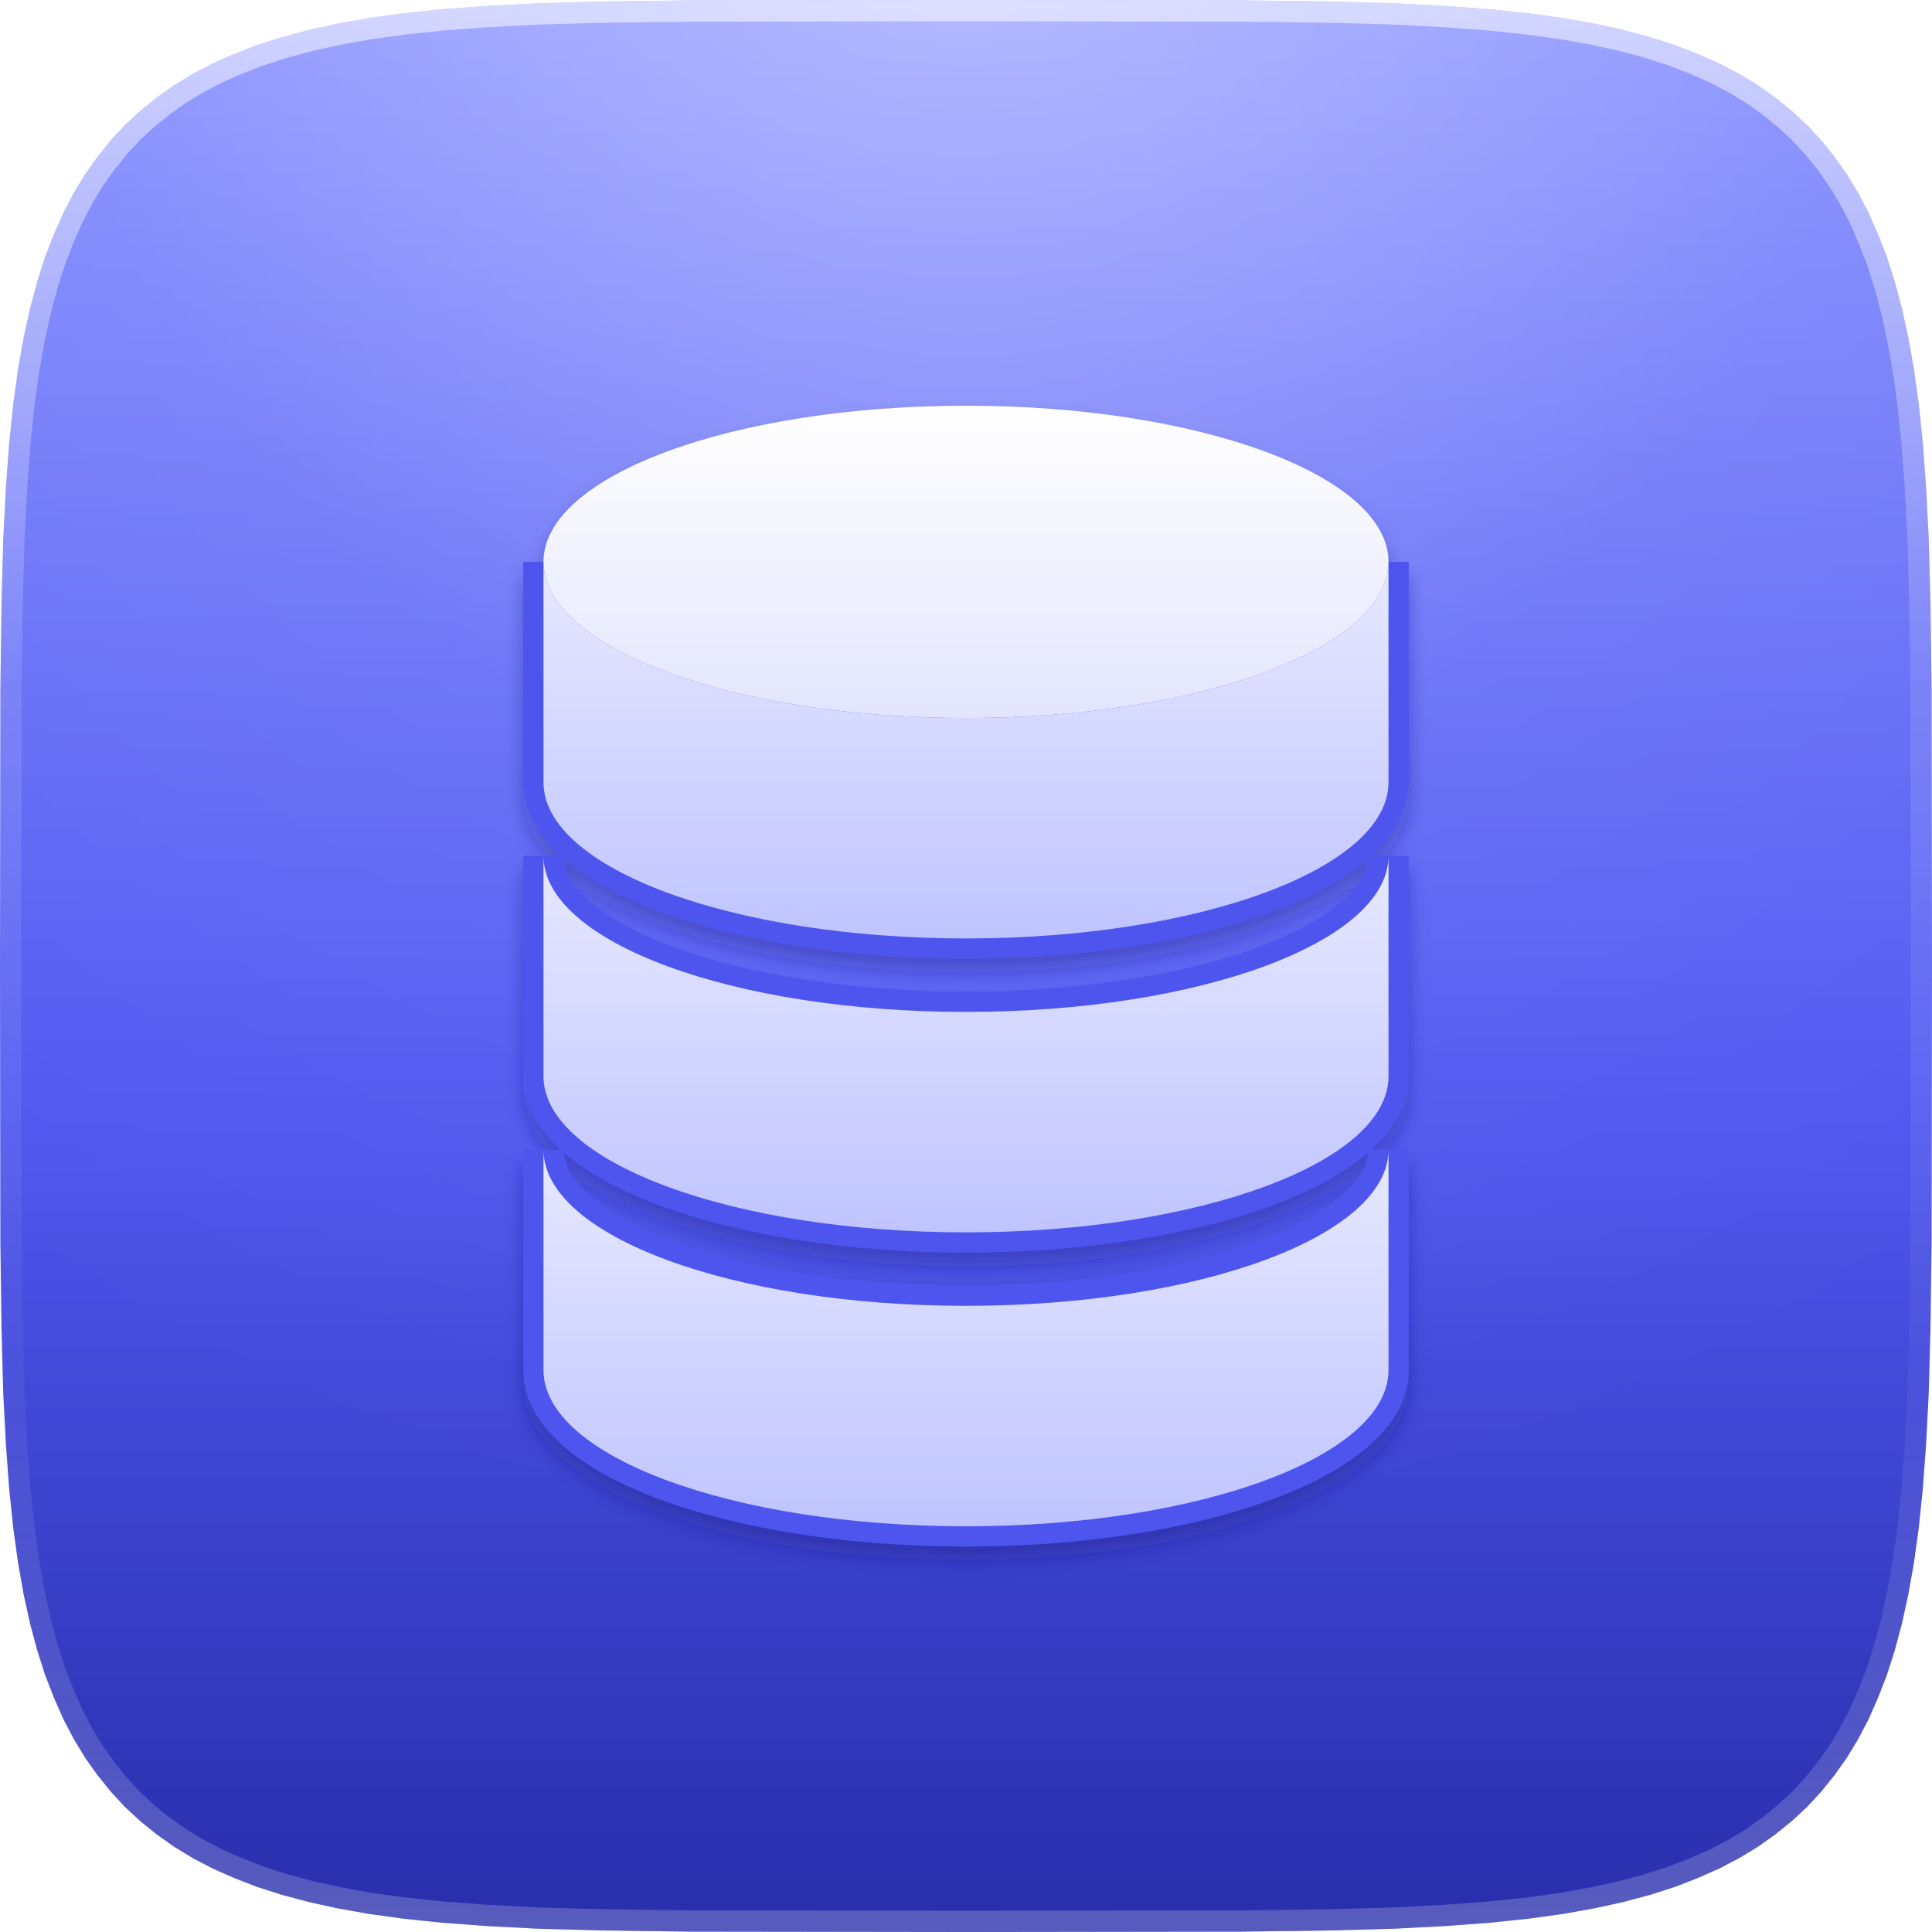
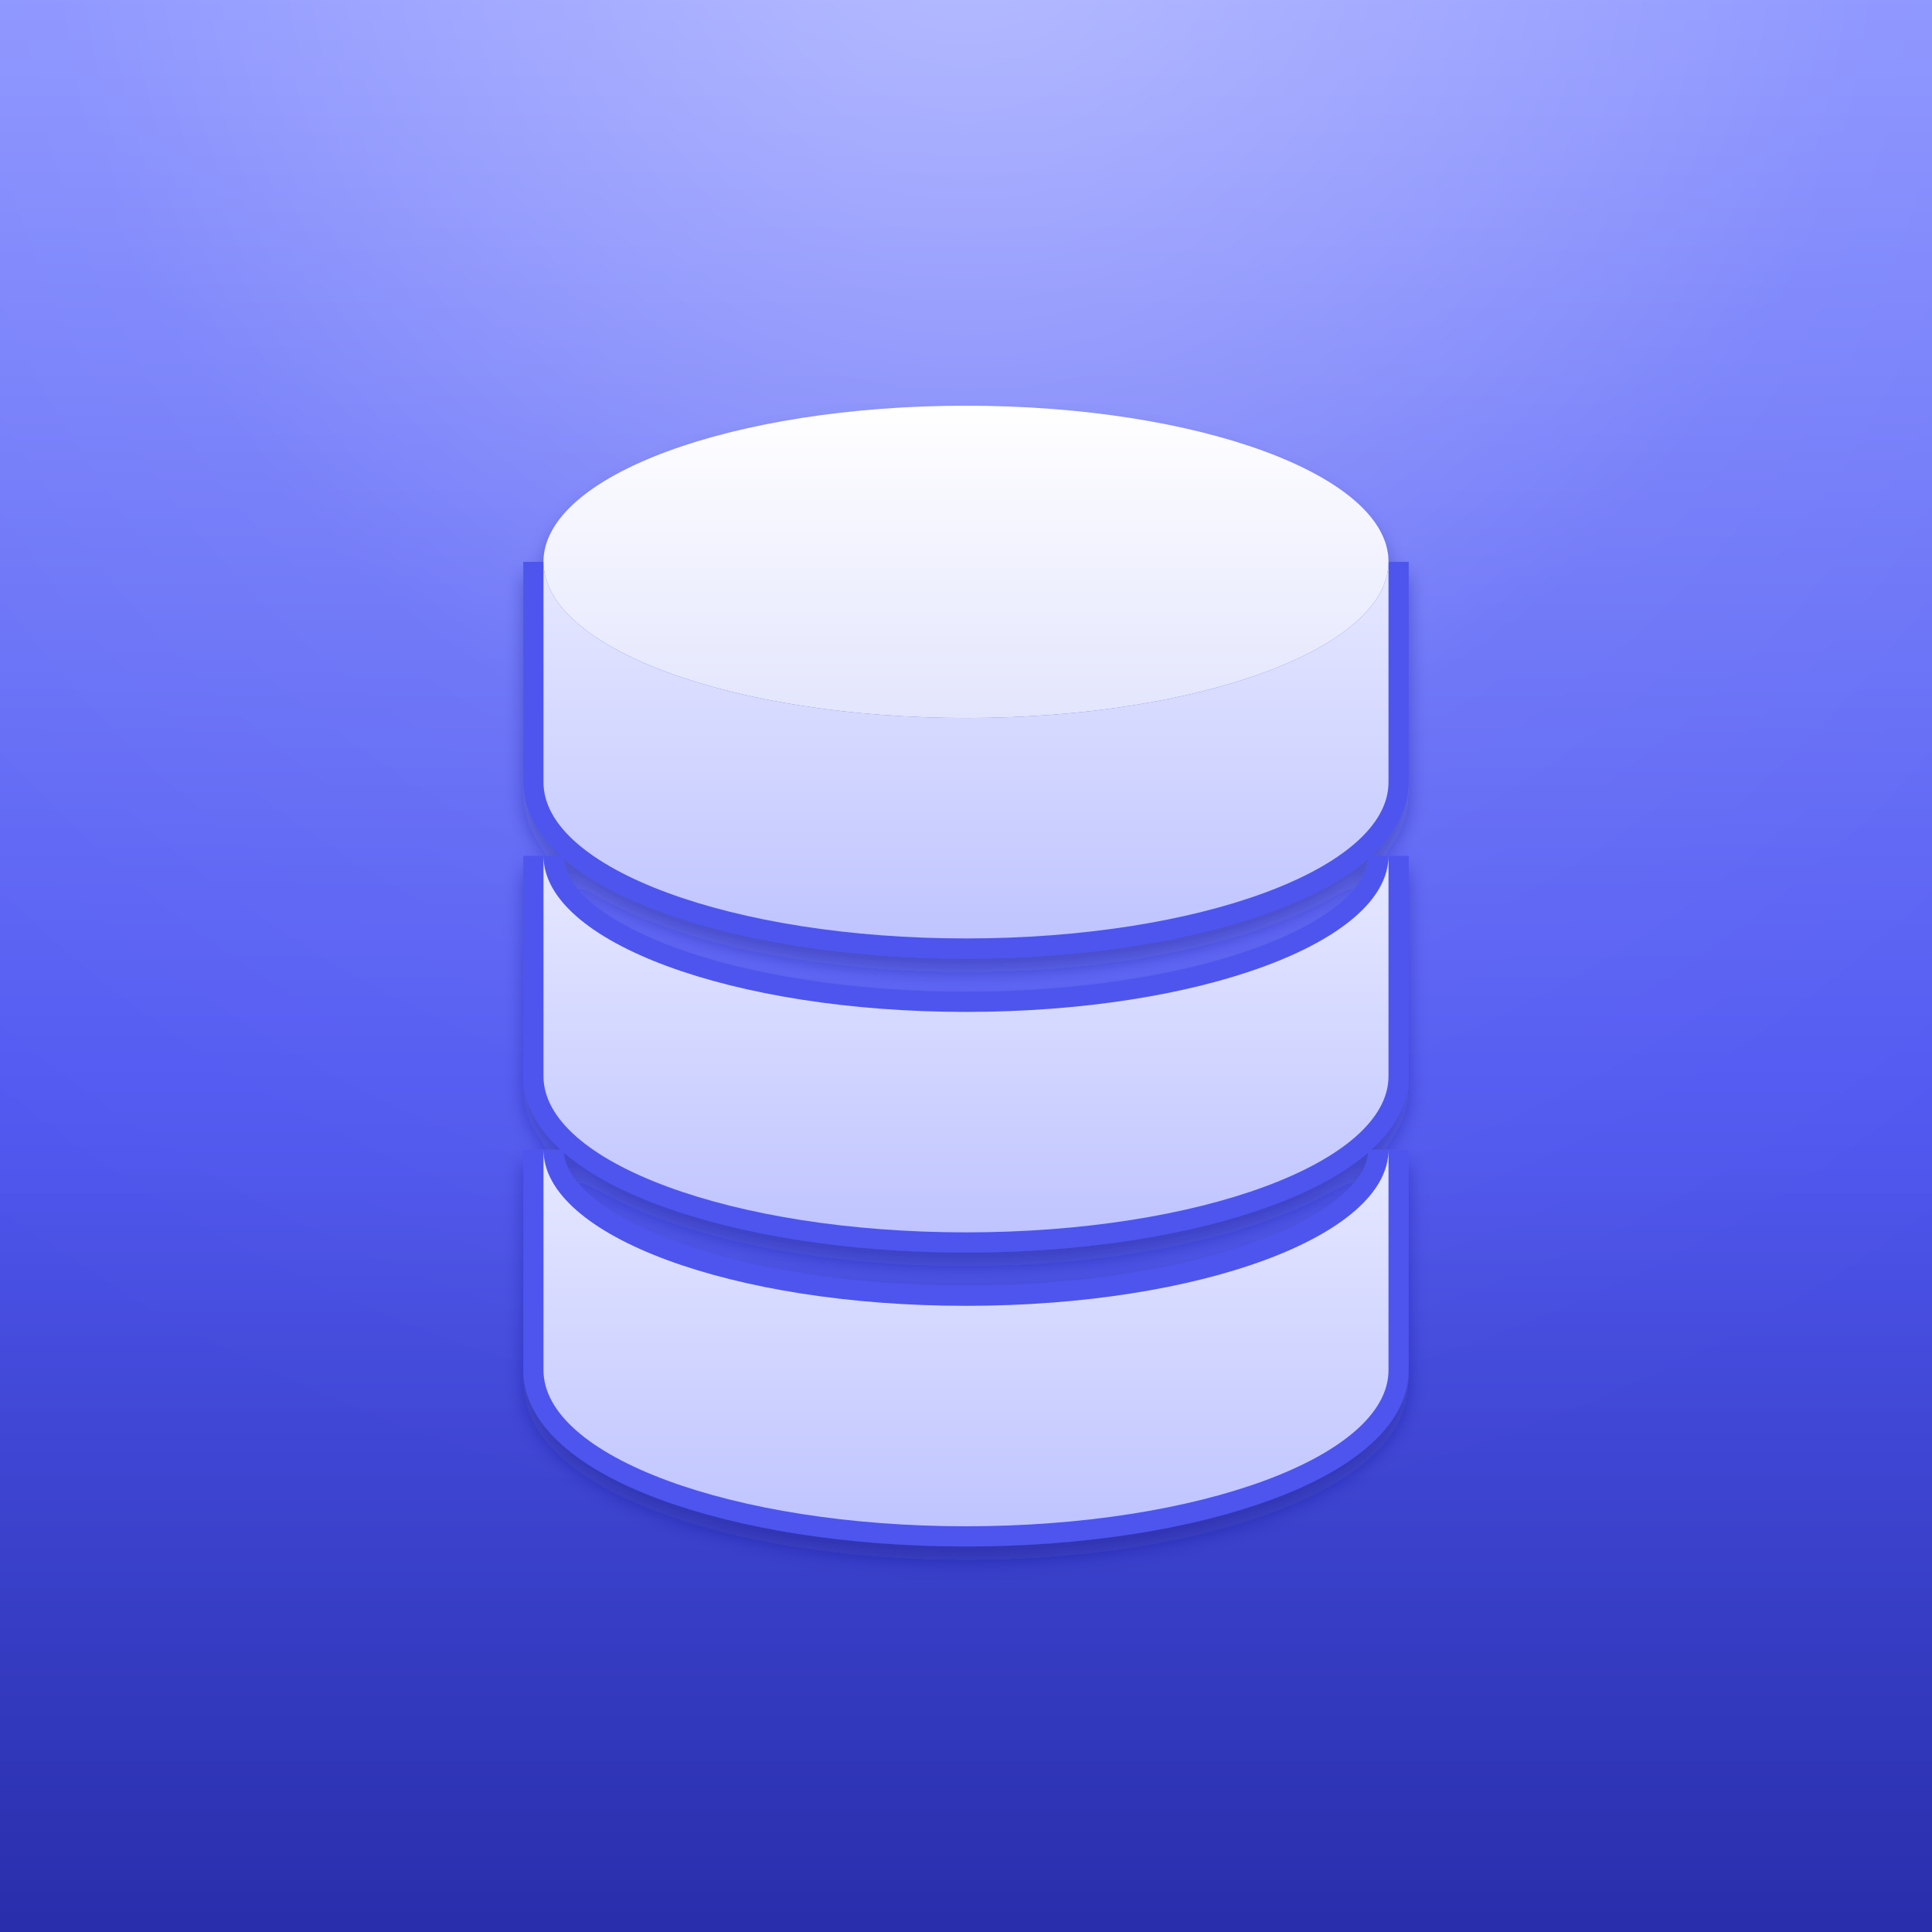
<svg xmlns="http://www.w3.org/2000/svg" viewBox="0 0 100 100" width="100" height="100">
  <defs>
    <linearGradient id="bg" x1="0" y1="0" x2="0" y2="1">
      <stop offset="0" stop-color="#8a93ff" />
      <stop offset="0.55" stop-color="#525af2" />
      <stop offset="1" stop-color="#2f35c6" />
    </linearGradient>
    <radialGradient id="hl" cx=".5" cy="-.05" r=".85">
      <stop offset="0" stop-color="#fff" stop-opacity=".38" />
      <stop offset=".55" stop-color="#fff" stop-opacity=".06" />
      <stop offset="1" stop-color="#fff" stop-opacity="0" />
    </radialGradient>
    <linearGradient id="lo" x1="0" y1="0" x2="0" y2="1">
      <stop offset="0" stop-color="#000" stop-opacity="0" />
      <stop offset="0.6" stop-color="#000" stop-opacity="0" />
      <stop offset="1" stop-color="#000" stop-opacity="0.14" />
    </linearGradient>
-     <linearGradient id="edge" x1="0" y1="0" x2="0" y2="1">
-       <stop offset="0" stop-color="#fff" stop-opacity="0.55" />
-       <stop offset="0.35" stop-color="#fff" stop-opacity="0.12" />
-       <stop offset="0.7" stop-color="#fff" stop-opacity="0.04" />
-       <stop offset="1" stop-color="#fff" stop-opacity="0.22" />
-     </linearGradient>
    <linearGradient id="w" x1="0" y1="0" x2="0" y2="1">
      <stop offset="0" stop-color="#ffffff" />
      <stop offset="1" stop-color="#e3e5fd" />
    </linearGradient>
    <filter id="sh" x="-30%" y="-30%" width="160%" height="170%" color-interpolation-filters="sRGB">
      <feDropShadow dx="0" dy="2.6" stdDeviation="2.6" flood-color="#1f2281" flood-opacity=".55" />
      <feDropShadow dx="0" dy=".7" stdDeviation=".5" flood-color="#1f2281" flood-opacity=".35" />
    </filter>
-     <clipPath id="cl">
-       <path d="M100.00 50.00L99.98 64.28L99.92 68.84L99.83 72.14L99.69 74.82L99.52 77.11L99.31 79.12L99.06 80.92L98.77 82.55L98.44 84.05L98.07 85.43L97.66 86.71L97.20 87.89L96.71 89.00L96.17 90.03L95.58 91.00L94.94 91.90L94.26 92.74L93.53 93.53L92.74 94.26L91.90 94.94L91.00 95.58L90.03 96.17L89.00 96.71L87.89 97.20L86.71 97.66L85.43 98.07L84.05 98.44L82.55 98.77L80.92 99.06L79.12 99.31L77.11 99.52L74.82 99.69L72.14 99.83L68.84 99.92L64.28 99.98L50.00 100.00L35.72 99.98L31.16 99.92L27.86 99.83L25.18 99.69L22.89 99.52L20.88 99.31L19.08 99.06L17.45 98.77L15.95 98.44L14.57 98.07L13.29 97.66L12.11 97.20L11.00 96.71L9.97 96.17L9.00 95.58L8.10 94.94L7.26 94.26L6.47 93.53L5.74 92.74L5.06 91.90L4.42 91.00L3.83 90.03L3.29 89.00L2.80 87.89L2.34 86.71L1.93 85.43L1.56 84.05L1.23 82.55L0.94 80.92L0.69 79.12L0.48 77.11L0.31 74.82L0.17 72.14L0.08 68.84L0.02 64.28L0.00 50.00L0.02 35.72L0.08 31.16L0.17 27.86L0.31 25.18L0.48 22.89L0.69 20.88L0.94 19.08L1.23 17.45L1.56 15.95L1.93 14.57L2.34 13.29L2.80 12.11L3.29 11.00L3.83 9.97L4.42 9.00L5.06 8.10L5.74 7.26L6.47 6.47L7.26 5.74L8.10 5.06L9.00 4.42L9.97 3.83L11.00 3.29L12.11 2.80L13.29 2.34L14.57 1.93L15.95 1.56L17.45 1.23L19.08 0.94L20.88 0.69L22.89 0.48L25.18 0.31L27.86 0.17L31.16 0.08L35.72 0.02L50.00 0.00L64.28 0.02L68.84 0.08L72.14 0.17L74.82 0.31L77.11 0.48L79.12 0.69L80.92 0.94L82.55 1.23L84.05 1.56L85.43 1.93L86.71 2.34L87.89 2.80L89.00 3.29L90.03 3.83L91.00 4.42L91.90 5.06L92.74 5.74L93.53 6.47L94.26 7.26L94.94 8.10L95.58 9.00L96.17 9.97L96.71 11.00L97.20 12.11L97.66 13.29L98.07 14.57L98.44 15.95L98.77 17.45L99.06 19.08L99.31 20.88L99.52 22.89L99.69 25.18L99.83 27.86L99.92 31.16L99.98 35.72Z" />
-     </clipPath>
    <linearGradient id="side" x1="0" y1="0" x2="0" y2="1">
      <stop offset="0" stop-color="#e7e9ff" />
      <stop offset="1" stop-color="#bfc4ff" />
    </linearGradient>
  </defs>
-   <path d="M100.00 50.00L99.98 64.28L99.92 68.84L99.83 72.14L99.69 74.82L99.52 77.11L99.31 79.12L99.06 80.92L98.77 82.55L98.44 84.05L98.07 85.43L97.66 86.71L97.20 87.89L96.71 89.00L96.17 90.03L95.58 91.00L94.94 91.90L94.26 92.74L93.53 93.53L92.74 94.26L91.90 94.94L91.00 95.58L90.03 96.17L89.00 96.71L87.89 97.20L86.71 97.66L85.43 98.07L84.05 98.44L82.55 98.77L80.92 99.06L79.12 99.31L77.11 99.52L74.82 99.69L72.14 99.83L68.84 99.92L64.28 99.98L50.00 100.00L35.72 99.98L31.16 99.92L27.86 99.83L25.18 99.69L22.89 99.52L20.88 99.31L19.08 99.06L17.45 98.77L15.95 98.44L14.57 98.07L13.29 97.66L12.11 97.20L11.00 96.71L9.97 96.17L9.00 95.58L8.10 94.94L7.26 94.26L6.47 93.53L5.74 92.74L5.06 91.90L4.42 91.00L3.83 90.03L3.29 89.00L2.80 87.89L2.34 86.71L1.93 85.43L1.56 84.05L1.23 82.55L0.94 80.92L0.69 79.12L0.48 77.11L0.31 74.82L0.17 72.14L0.08 68.84L0.02 64.28L0.00 50.00L0.02 35.72L0.08 31.16L0.17 27.86L0.31 25.18L0.48 22.89L0.69 20.88L0.94 19.08L1.23 17.45L1.56 15.95L1.93 14.57L2.34 13.29L2.80 12.11L3.29 11.00L3.83 9.97L4.42 9.00L5.06 8.10L5.74 7.26L6.47 6.47L7.26 5.74L8.10 5.06L9.00 4.42L9.97 3.83L11.00 3.29L12.11 2.80L13.29 2.34L14.57 1.93L15.95 1.56L17.45 1.23L19.08 0.94L20.88 0.69L22.89 0.48L25.18 0.31L27.86 0.17L31.16 0.08L35.72 0.02L50.00 0.00L64.28 0.02L68.84 0.08L72.14 0.17L74.82 0.31L77.11 0.48L79.12 0.69L80.92 0.94L82.55 1.23L84.05 1.56L85.43 1.93L86.71 2.34L87.89 2.80L89.00 3.29L90.03 3.83L91.00 4.42L91.90 5.06L92.74 5.74L93.53 6.47L94.26 7.26L94.94 8.10L95.58 9.00L96.17 9.97L96.71 11.00L97.20 12.11L97.66 13.29L98.07 14.57L98.44 15.95L98.77 17.45L99.06 19.08L99.31 20.88L99.52 22.89L99.69 25.18L99.83 27.86L99.92 31.16L99.98 35.72Z" fill="url(#bg)" />
-   <g clip-path="url(#cl)">
-     <path d="M100.00 50.00L99.98 64.28L99.92 68.84L99.83 72.14L99.69 74.82L99.52 77.11L99.31 79.12L99.06 80.92L98.77 82.55L98.44 84.05L98.07 85.43L97.66 86.71L97.20 87.89L96.71 89.00L96.17 90.03L95.58 91.00L94.94 91.90L94.26 92.74L93.53 93.53L92.74 94.26L91.90 94.94L91.00 95.58L90.03 96.17L89.00 96.71L87.89 97.20L86.71 97.66L85.43 98.07L84.05 98.44L82.55 98.77L80.92 99.06L79.12 99.31L77.11 99.52L74.82 99.69L72.14 99.83L68.84 99.92L64.28 99.98L50.00 100.00L35.72 99.98L31.16 99.92L27.86 99.83L25.18 99.69L22.89 99.52L20.88 99.31L19.08 99.06L17.45 98.77L15.95 98.44L14.57 98.07L13.29 97.66L12.11 97.20L11.00 96.71L9.97 96.17L9.00 95.58L8.10 94.94L7.26 94.26L6.47 93.53L5.74 92.74L5.06 91.90L4.42 91.00L3.83 90.03L3.29 89.00L2.80 87.89L2.34 86.71L1.93 85.43L1.56 84.05L1.23 82.55L0.94 80.92L0.69 79.12L0.48 77.11L0.31 74.82L0.17 72.14L0.08 68.84L0.02 64.28L0.00 50.00L0.02 35.72L0.08 31.16L0.17 27.86L0.31 25.18L0.48 22.89L0.69 20.88L0.94 19.08L1.23 17.45L1.56 15.95L1.93 14.57L2.34 13.29L2.80 12.11L3.29 11.00L3.83 9.97L4.42 9.00L5.06 8.10L5.74 7.26L6.47 6.47L7.26 5.74L8.10 5.06L9.00 4.42L9.97 3.83L11.00 3.29L12.11 2.80L13.29 2.34L14.57 1.93L15.95 1.56L17.45 1.23L19.08 0.94L20.88 0.69L22.89 0.48L25.18 0.31L27.86 0.17L31.16 0.08L35.72 0.02L50.00 0.00L64.28 0.02L68.84 0.08L72.14 0.17L74.82 0.31L77.11 0.48L79.12 0.69L80.92 0.94L82.55 1.23L84.05 1.56L85.43 1.93L86.71 2.34L87.89 2.80L89.00 3.29L90.03 3.83L91.00 4.42L91.90 5.06L92.74 5.74L93.53 6.47L94.26 7.26L94.94 8.10L95.58 9.00L96.17 9.97L96.71 11.00L97.20 12.11L97.66 13.29L98.07 14.57L98.44 15.95L98.77 17.45L99.06 19.08L99.31 20.88L99.52 22.89L99.69 25.18L99.83 27.86L99.92 31.16L99.98 35.72Z" fill="url(#hl)" />
-     <path d="M100.00 50.00L99.98 64.28L99.92 68.84L99.83 72.14L99.69 74.82L99.52 77.11L99.31 79.12L99.06 80.92L98.77 82.55L98.44 84.05L98.07 85.43L97.66 86.71L97.20 87.89L96.71 89.00L96.17 90.03L95.58 91.00L94.94 91.90L94.26 92.74L93.53 93.53L92.74 94.26L91.90 94.94L91.00 95.58L90.03 96.17L89.00 96.71L87.89 97.20L86.71 97.66L85.43 98.07L84.05 98.44L82.55 98.77L80.92 99.06L79.12 99.31L77.11 99.52L74.82 99.69L72.14 99.83L68.84 99.92L64.28 99.98L50.00 100.00L35.72 99.98L31.16 99.92L27.86 99.83L25.18 99.69L22.89 99.52L20.88 99.31L19.08 99.06L17.45 98.77L15.95 98.44L14.57 98.07L13.29 97.66L12.11 97.20L11.00 96.71L9.97 96.17L9.00 95.58L8.10 94.94L7.26 94.26L6.47 93.53L5.74 92.74L5.06 91.90L4.42 91.00L3.83 90.03L3.29 89.00L2.80 87.89L2.34 86.71L1.93 85.43L1.56 84.05L1.23 82.55L0.94 80.92L0.69 79.12L0.48 77.11L0.31 74.82L0.17 72.14L0.08 68.84L0.02 64.28L0.00 50.00L0.02 35.72L0.08 31.16L0.17 27.86L0.31 25.18L0.48 22.89L0.69 20.88L0.94 19.08L1.23 17.45L1.56 15.95L1.93 14.57L2.34 13.29L2.80 12.11L3.29 11.00L3.83 9.97L4.42 9.00L5.06 8.10L5.74 7.26L6.47 6.47L7.26 5.74L8.10 5.06L9.00 4.42L9.97 3.83L11.00 3.29L12.11 2.80L13.29 2.34L14.57 1.93L15.95 1.56L17.45 1.23L19.08 0.94L20.88 0.69L22.89 0.48L25.18 0.31L27.86 0.17L31.16 0.08L35.72 0.02L50.00 0.00L64.28 0.02L68.84 0.08L72.14 0.17L74.82 0.31L77.11 0.48L79.12 0.69L80.92 0.94L82.55 1.23L84.05 1.56L85.43 1.93L86.71 2.34L87.89 2.80L89.00 3.29L90.03 3.83L91.00 4.42L91.90 5.06L92.74 5.74L93.53 6.47L94.26 7.26L94.94 8.10L95.58 9.00L96.17 9.97L96.71 11.00L97.20 12.11L97.66 13.29L98.07 14.57L98.44 15.95L98.77 17.45L99.06 19.08L99.31 20.88L99.52 22.89L99.69 25.18L99.83 27.86L99.92 31.16L99.98 35.72Z" fill="url(#lo)" />
+   <path d="M0 0H100V100H0Z" fill="url(#bg)" />
+   <g>
+     <path d="M0 0H100V100H0Z" fill="url(#hl)" />
+     <path d="M0 0H100V100H0Z" fill="url(#lo)" />
    <g filter="url(#sh)">
      <g transform="translate(50 50) scale(0.8268) translate(-50 -52.3)">
        <g transform="translate(50 50) scale(1.15) translate(-50 -50)">
          <path d="M27 62v12a23 8.5 0 0 0 46 0v-12a23 8.5 0 0 1-46 0Z" fill="url(#side)" stroke="#4d55ee" stroke-width="2.2" paint-order="stroke" />
          <path d="M27 46v12a23 8.5 0 0 0 46 0v-12a23 8.5 0 0 1-46 0Z" fill="url(#side)" stroke="#4d55ee" stroke-width="2.2" paint-order="stroke" />
          <path d="M27 30v12a23 8.5 0 0 0 46 0v-12a23 8.5 0 0 1-46 0Z" fill="url(#side)" stroke="#4d55ee" stroke-width="2.2" paint-order="stroke" />
          <ellipse cx="50" cy="30" rx="23" ry="8.5" fill="url(#w)" />
        </g>
      </g>
    </g>
-     <path d="M100.00 50.00L99.98 64.28L99.92 68.84L99.83 72.14L99.69 74.82L99.52 77.11L99.31 79.12L99.06 80.92L98.77 82.55L98.44 84.05L98.07 85.43L97.66 86.71L97.20 87.89L96.71 89.00L96.17 90.03L95.58 91.00L94.94 91.90L94.26 92.74L93.53 93.53L92.74 94.26L91.90 94.94L91.00 95.58L90.03 96.17L89.00 96.71L87.89 97.20L86.71 97.66L85.43 98.07L84.05 98.44L82.55 98.77L80.92 99.06L79.12 99.31L77.11 99.52L74.82 99.69L72.14 99.83L68.84 99.92L64.28 99.98L50.00 100.00L35.72 99.98L31.16 99.92L27.86 99.83L25.18 99.69L22.89 99.52L20.88 99.31L19.08 99.06L17.45 98.77L15.95 98.44L14.57 98.07L13.29 97.66L12.11 97.20L11.00 96.71L9.97 96.17L9.00 95.58L8.10 94.94L7.26 94.26L6.47 93.53L5.74 92.74L5.06 91.90L4.42 91.00L3.83 90.03L3.29 89.00L2.80 87.89L2.34 86.71L1.93 85.43L1.56 84.05L1.23 82.55L0.94 80.92L0.69 79.12L0.48 77.11L0.31 74.82L0.17 72.14L0.08 68.84L0.02 64.28L0.00 50.00L0.02 35.72L0.08 31.16L0.17 27.86L0.31 25.18L0.48 22.89L0.69 20.88L0.94 19.08L1.23 17.45L1.56 15.95L1.93 14.57L2.34 13.29L2.80 12.11L3.29 11.00L3.83 9.97L4.42 9.00L5.06 8.10L5.74 7.26L6.47 6.47L7.26 5.74L8.10 5.06L9.00 4.42L9.97 3.83L11.00 3.29L12.11 2.80L13.29 2.34L14.57 1.93L15.95 1.56L17.45 1.23L19.08 0.94L20.88 0.69L22.89 0.48L25.18 0.31L27.86 0.17L31.16 0.08L35.72 0.02L50.00 0.00L64.28 0.02L68.84 0.08L72.14 0.17L74.82 0.31L77.11 0.48L79.12 0.69L80.92 0.94L82.55 1.23L84.05 1.56L85.43 1.93L86.71 2.34L87.89 2.80L89.00 3.29L90.03 3.83L91.00 4.42L91.90 5.06L92.74 5.74L93.53 6.47L94.26 7.26L94.94 8.10L95.58 9.00L96.17 9.97L96.71 11.00L97.20 12.11L97.66 13.29L98.07 14.57L98.44 15.95L98.77 17.45L99.06 19.08L99.31 20.88L99.52 22.89L99.69 25.18L99.83 27.86L99.92 31.16L99.98 35.72Z" fill="none" stroke="url(#edge)" stroke-width="2.2" />
  </g>
</svg>
